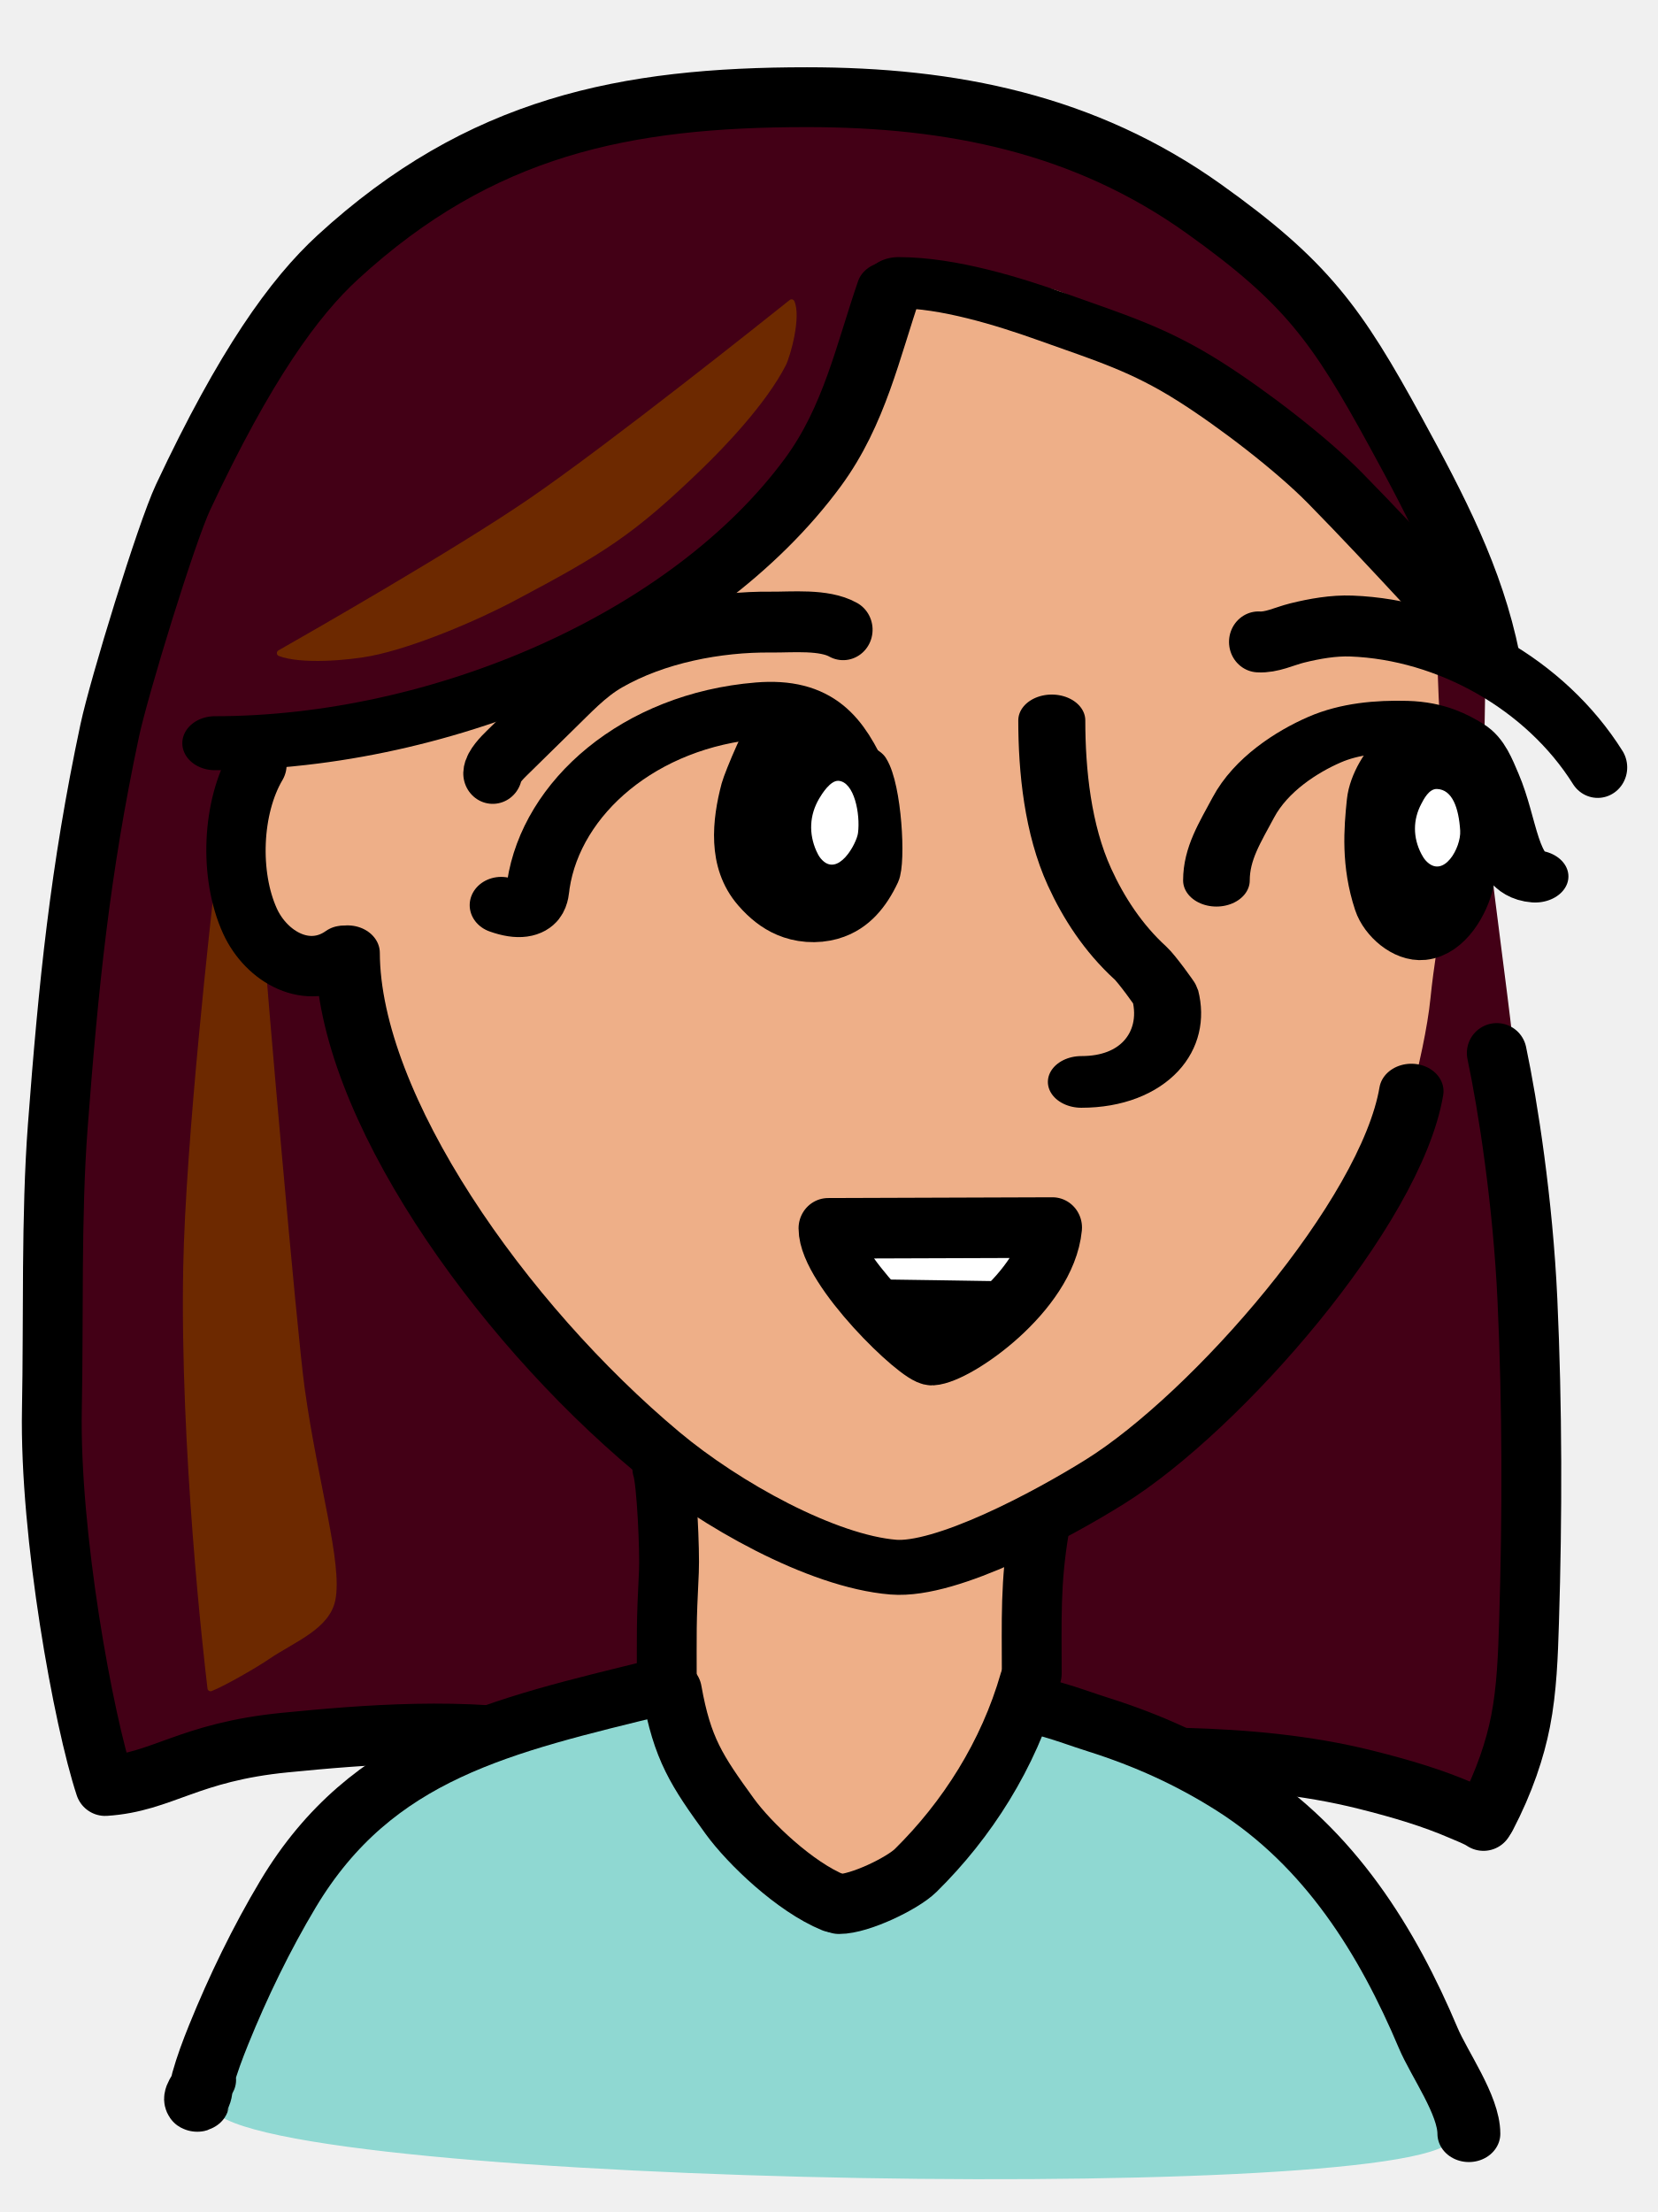
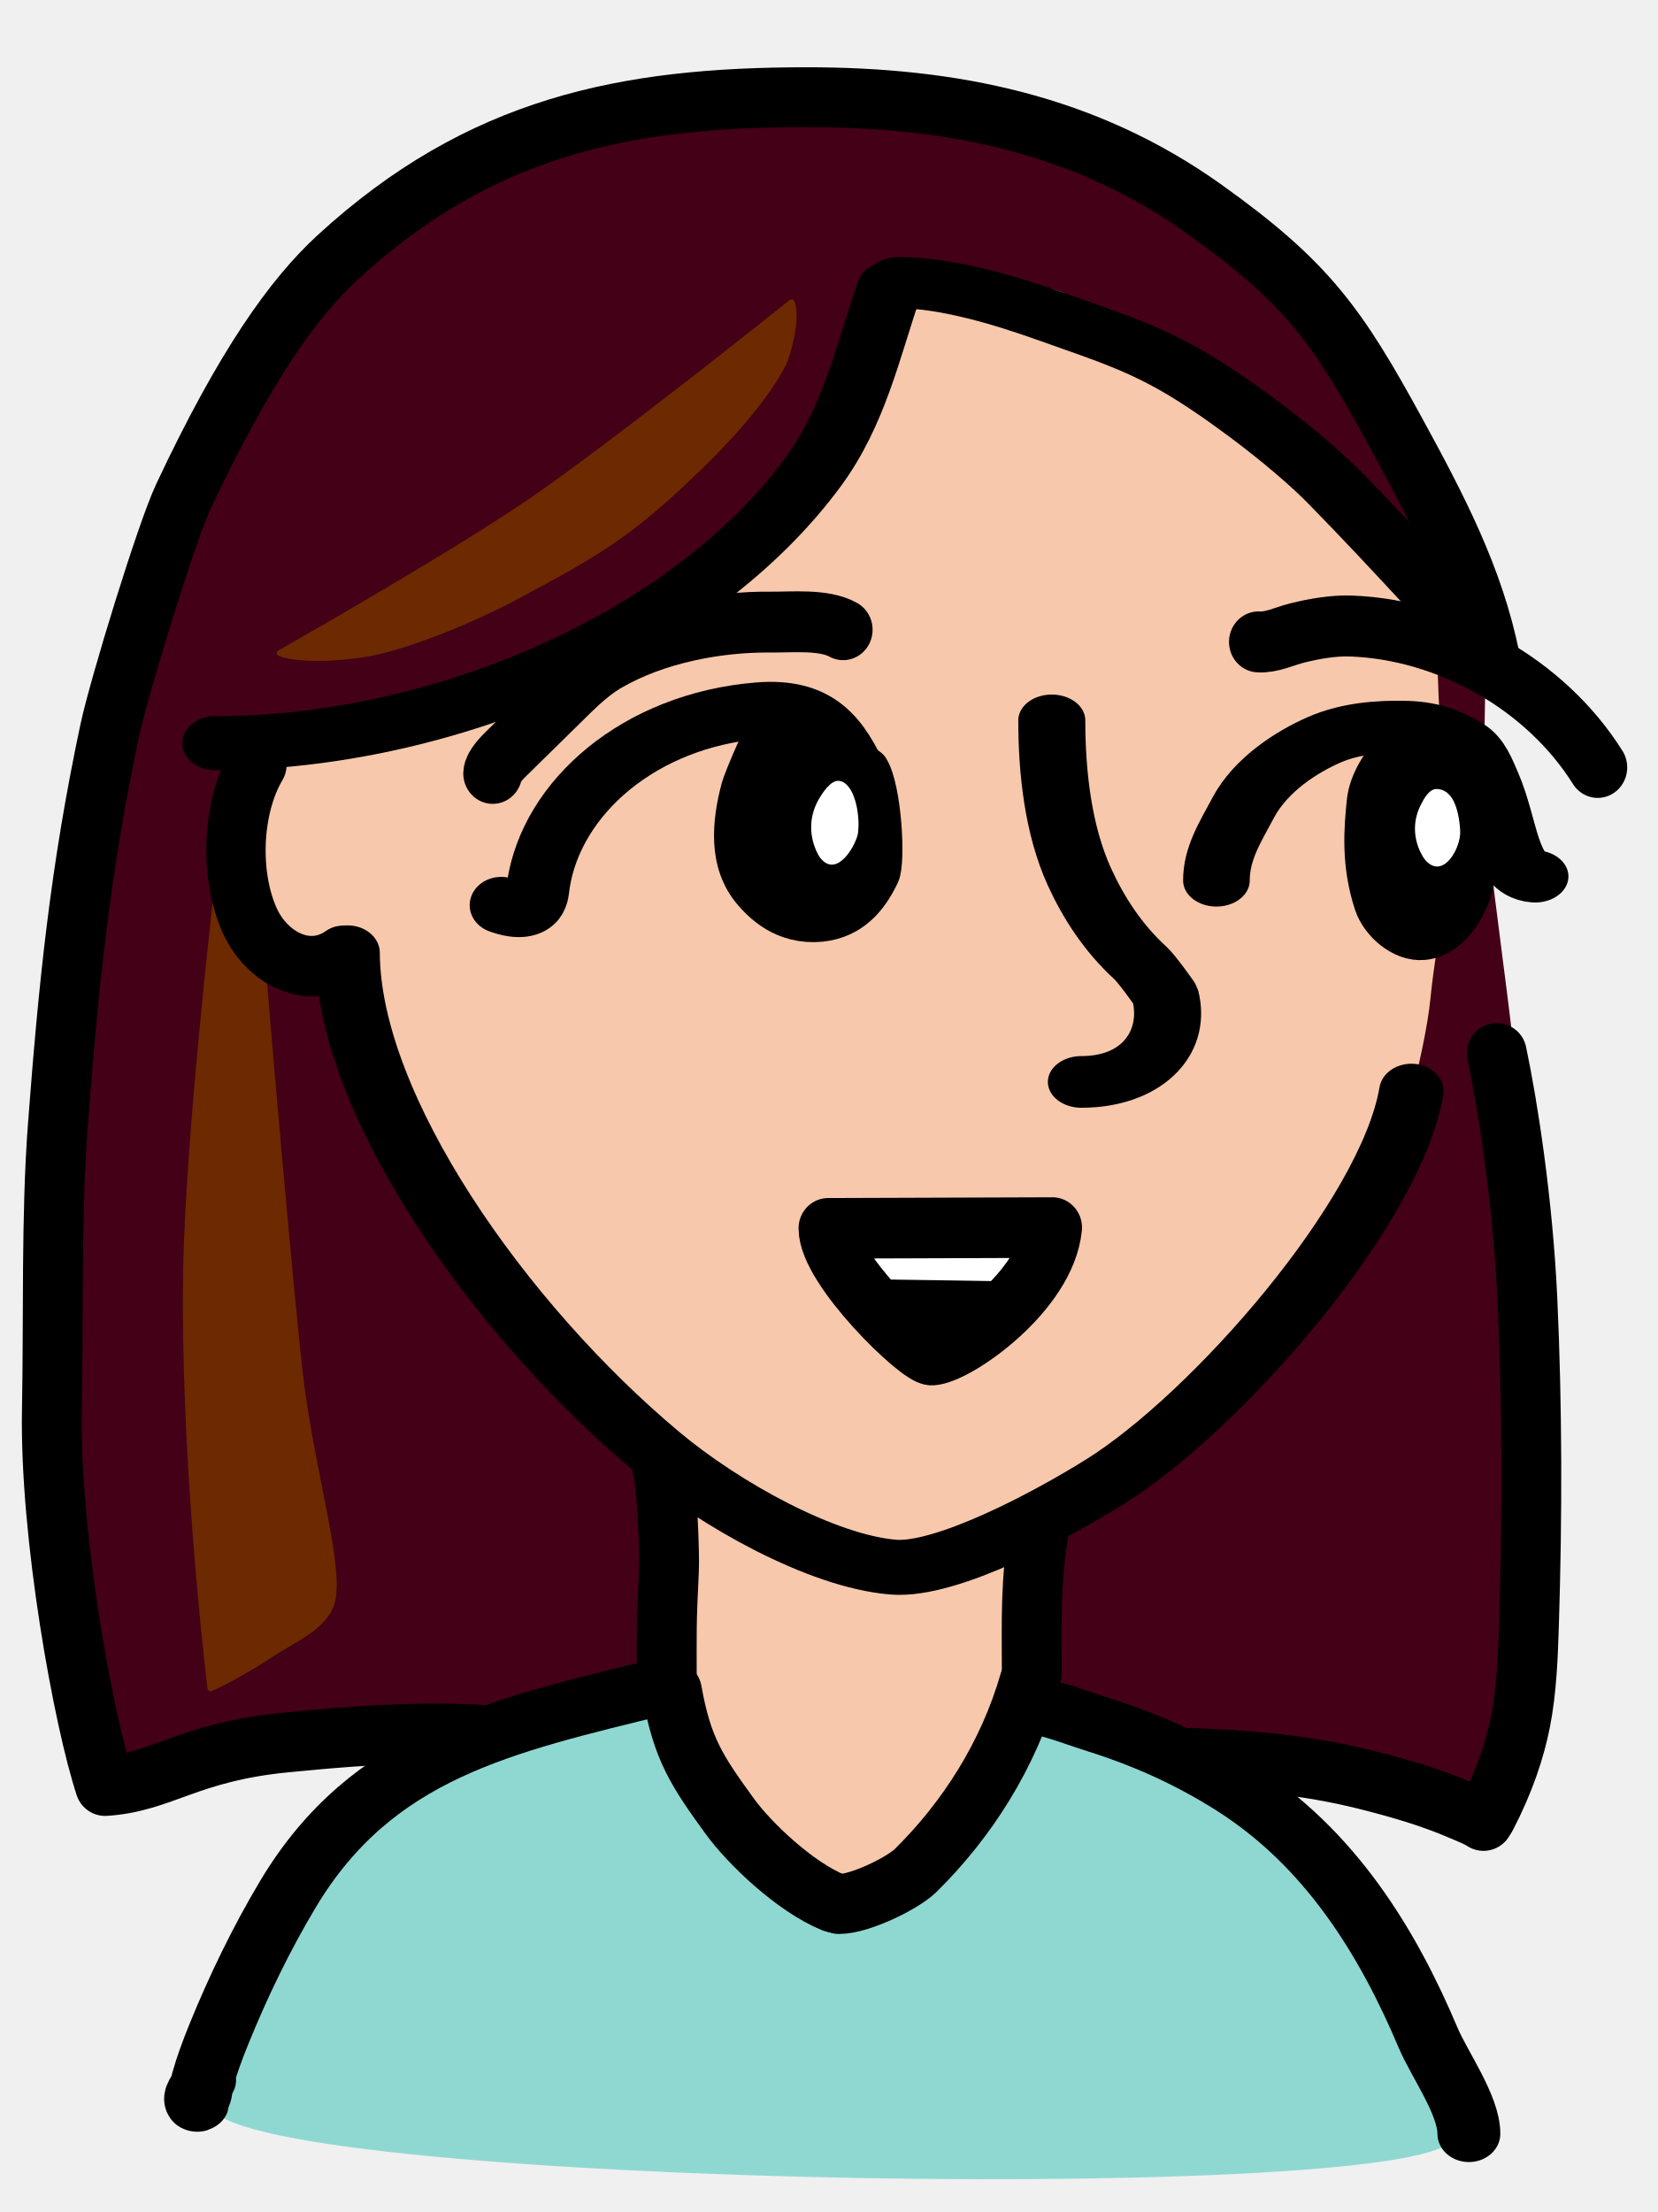
<svg xmlns="http://www.w3.org/2000/svg" width="100%" height="100%" viewBox="0 0 404 539" version="1.1" xml:space="preserve" style="fill-rule:evenodd;clip-rule:evenodd;stroke-linecap:round;stroke-linejoin:round;stroke-miterlimit:1.5;">
  <g id="Artboard1" transform="matrix(1,0,0,1,-426.842,-990.452)">
    <rect x="426.842" y="990.452" width="403.82" height="538.51" style="fill:none;" />
    <g transform="matrix(-1,0,0,1,2222.27,761.34)">
      <path d="M1433.28,428.231C1434.65,411.022 1432.22,386.804 1434.36,369.754C1436.11,355.78 1446.46,343.217 1451.77,330.475C1458.54,314.228 1475.03,294.75 1491.27,282.277C1503.94,272.543 1517.88,263.756 1532.81,261.094C1555.17,257.108 1559,255.943 1581.07,250.425C1592.22,247.639 1597.41,255.326 1608.3,251.722C1612.42,250.358 1617.35,248.546 1621.83,249.285C1634.97,251.456 1648.67,257.291 1661.49,261.283C1670.15,263.983 1678.9,263.864 1686.26,269.576C1697.12,278.003 1707.24,280.199 1713.51,292.006C1721.19,306.461 1733.88,311.867 1740.28,327.08C1753.01,357.341 1763.33,391.784 1770.63,423.825C1780.83,468.576 1781.49,524.92 1778.94,571.106C1778.01,587.884 1775.13,604.448 1775.13,621.309C1775.13,623.919 1777.71,662.32 1775.91,664.117C1775.47,664.558 1771.61,662.458 1770.92,662.383C1767.87,662.053 1764.57,662.383 1761.51,662.383C1746.38,662.383 1729.2,647.171 1714.1,648.569C1707.16,649.211 1700.88,653.693 1693.97,654.637C1680.39,656.493 1664.96,652.561 1651.66,655.885C1644.75,657.614 1638.76,661.385 1631.43,662.296C1598.43,666.393 1564.36,664.215 1531.05,664.215L1458.09,664.215C1451.27,664.215 1443.71,664.267 1437.21,665.697C1435.68,666.033 1433.38,667.73 1432.09,668.748C1431.81,668.975 1429.36,670.967 1429.31,670.883C1420.51,656.478 1421.83,638.851 1420.02,622.769C1417.49,600.478 1421.83,579.673 1424.32,557.923C1425.3,549.324 1424.85,520.769 1424.62,512.143C1424.13,494.178 1431.57,449.735 1433.28,428.231Z" style="fill:rgb(67,0,22);" />
      <g transform="matrix(1,0,0,1,6.27074,29.3229)">
        <path d="M1427.65,643.495C1429.12,642.507 1431.31,641.689 1433.2,640.876C1436.63,639.398 1440.16,638.121 1443.74,636.98C1447.91,635.651 1452.15,634.508 1456.37,633.45C1485.3,626.212 1515.98,628.183 1545.58,628.183" style="fill:none;stroke:black;stroke-width:14.58px;" />
      </g>
      <g transform="matrix(1,0,0,1,6.27074,29.3229)">
        <path d="M1644.17,628.656C1649.84,617.314 1642.27,626.874 1652.93,624.783C1675.49,620.359 1701.01,622.576 1719.64,624.399C1743.33,626.716 1749.61,634.089 1763.53,634.984C1768.81,619.006 1777.11,573.844 1776.51,543.145C1776.08,521.369 1776.73,496.034 1775.08,474.252C1772.47,439.852 1769.67,411.913 1762.43,377.851C1760.15,367.14 1748.66,329.727 1744.53,320.913C1729.42,288.725 1717.5,272.257 1706.82,262.452C1672.07,230.557 1636.81,223.471 1592.51,223.471C1557.21,223.471 1524.83,229.96 1495.81,250.659C1470.79,268.507 1463.36,278.908 1449.13,304.935C1438.78,323.859 1430.01,340.709 1426.04,360.35" style="fill:none;stroke:black;stroke-width:14.58px;" />
      </g>
      <g transform="matrix(0.942514,0,0,0.848585,88.518,100.198)">
        <path d="M1545.56,643.483C1551.35,659.47 1565.82,671.651 1575.37,685.503C1578.84,690.529 1581.22,697.542 1587.97,698.525C1590.01,698.82 1591.47,697.123 1592.76,695.83C1596.06,692.537 1598.41,688.564 1600.94,684.684C1603.64,680.529 1607.28,677.077 1609.92,672.969C1613.32,667.683 1616.03,661.993 1619.27,656.605C1621.87,652.267 1625.73,644.66 1631.02,642.901C1633.98,641.916 1637.27,641.83 1640,640.113C1641.35,639.264 1644.02,636.997 1645.77,637.511C1652.79,639.566 1659.73,643.945 1666.68,646.507C1675.01,649.577 1684.4,651.831 1692.12,656.333C1701.98,662.091 1709.65,670.881 1716.93,679.388C1721.49,684.719 1727.24,688.462 1730.65,694.793C1735.14,703.116 1737.23,712.789 1741.08,721.426C1744.27,728.607 1748.39,735.403 1752.21,742.223C1754.3,745.954 1754.95,751.068 1756.32,755.317C1763.95,779.018 1447.43,785.651 1435.8,766.563C1435.34,765.812 1433.98,766.507 1433.13,766.67C1433.04,766.687 1431.35,767.011 1431.34,766.969C1429.6,760.797 1432.53,752.432 1434.15,746.6C1437.02,736.316 1438.32,726.52 1443.8,717.145C1449.68,707.11 1454.46,694.98 1462.31,686.284C1470.95,676.717 1481.64,671.084 1491.98,663.81C1498.16,659.461 1503.33,654.128 1510.15,650.705C1513.41,649.073 1517.39,649.305 1520.73,647.798C1523.9,646.368 1526.28,643.545 1529.38,641.995C1532.64,640.357 1536.86,641.164 1540.36,640.956C1543.49,640.771 1546.31,639.766 1549.45,639.766" style="fill:rgb(143,216,210);" />
      </g>
      <g transform="matrix(-1,0,0,1,2219.08,-756.493)">
        <path d="M476.026,1200.51C476.074,1200.09 476.451,1199.8 476.868,1199.84C483.552,1200.79 487.504,1208.73 487.675,1211.46C488.455,1223.88 495.955,1309.85 497.885,1323.78C501.117,1347.1 507.143,1366.45 505.381,1375.46C503.984,1382.6 495.318,1385.69 489.132,1389.93C486.535,1391.72 478.493,1396.41 475.171,1397.69C474.958,1397.75 474.73,1397.71 474.546,1397.59C474.362,1397.47 474.241,1397.27 474.214,1397.05C473.328,1389.66 467.486,1338.82 468.297,1294.59C468.867,1263.5 475.216,1207.54 476.026,1200.51Z" style="fill:rgb(109,41,0);" />
      </g>
      <g transform="matrix(-0.99985,0.0173458,0.0173458,0.99985,2195.33,-759.098)">
        <path d="M610.648,1050.89C610.81,1050.75 611.021,1050.69 611.23,1050.72C611.439,1050.74 611.628,1050.86 611.752,1051.03C613.642,1054.83 611.047,1064.66 609.968,1066.85C605.296,1076.33 595.345,1087.04 589.853,1092.53C573.605,1108.78 566.417,1113.41 544.959,1125.27C535.649,1130.42 520.479,1137.16 510.115,1139.38C504.814,1140.51 493.142,1141.78 487.615,1139.74C487.369,1139.61 487.21,1139.36 487.201,1139.09C487.192,1138.81 487.334,1138.55 487.571,1138.41C494.615,1134.24 530.179,1113.09 547.931,1100.47C567.252,1086.75 605.258,1055.35 610.648,1050.89Z" style="fill:rgb(109,41,0);" />
      </g>
      <g transform="matrix(1,0,0,1,4.08143,27.827)">
-         <path d="M1440.87,352.926C1442.88,340.87 1450.1,342.056 1457.46,332.595C1465.22,322.631 1476.49,310.44 1485.48,301.448C1499.41,287.522 1513.73,281.87 1531.25,273.112C1541.29,268.094 1547.86,275.146 1558.17,271.588C1562.59,270.062 1568.7,267.218 1572.79,271.43C1575.06,273.77 1578.04,271.441 1578.55,274.495C1579.89,282.433 1578.61,289.63 1582.42,297.213C1588.2,308.71 1596.85,318.593 1603.36,329.573C1610.08,340.926 1615.34,339.358 1626.78,346.528C1639.85,354.717 1651.17,361.353 1665.48,366.692C1675.12,370.288 1684.37,375.33 1694.39,378.012C1701.71,379.971 1709.25,382.783 1716.77,383.807C1718.24,384.007 1723.39,383.605 1724.43,384.672C1725.95,386.237 1728.21,389.116 1729.02,390.713C1734.33,401.157 1730.83,431.766 1719.91,438.886C1716.61,441.039 1710.67,429.726 1707.77,431.778C1703.7,434.65 1710.79,435.736 1710.05,440.675C1708.97,447.874 1704.53,454.203 1703.61,461.615C1703.13,465.458 1704.56,470.723 1703.09,474.306C1700.03,481.77 1695.41,473.06 1691.44,480.169C1688.49,485.467 1688.26,490.76 1686.03,496.086C1682.85,503.665 1676.63,510.559 1672.58,517.459C1664.71,530.859 1654.08,541.631 1641.8,551.183C1637.79,554.306 1633.73,557.902 1629.76,561.047C1628.49,562.052 1627.82,596.242 1628.69,598.722C1629.02,599.658 1628.18,614.616 1622.67,623.286C1617.02,632.198 1612.17,631.975 1607.49,640.076C1598.54,655.569 1598.74,660.692 1586.5,659.342C1575.18,658.094 1554.92,640.69 1546.12,622.286C1538.26,605.863 1541.31,588.242 1539.99,586.914C1532.63,579.481 1532.58,568.608 1522.93,565.383C1515.23,562.81 1502.97,553.198 1496.08,548.502C1475.71,534.615 1463.73,510.689 1453.69,488.203C1451.26,482.762 1444.18,458.816 1442.75,444.449C1441.2,428.82 1437.28,416.351 1439.68,387.262C1441.82,361.42 1440.87,352.926 1440.87,352.926Z" style="fill:rgb(238,175,136);" />
+         <path d="M1440.87,352.926C1442.88,340.87 1450.1,342.056 1457.46,332.595C1465.22,322.631 1476.49,310.44 1485.48,301.448C1499.41,287.522 1513.73,281.87 1531.25,273.112C1541.29,268.094 1547.86,275.146 1558.17,271.588C1562.59,270.062 1568.7,267.218 1572.79,271.43C1575.06,273.77 1578.04,271.441 1578.55,274.495C1579.89,282.433 1578.61,289.63 1582.42,297.213C1588.2,308.71 1596.85,318.593 1603.36,329.573C1610.08,340.926 1615.34,339.358 1626.78,346.528C1639.85,354.717 1651.17,361.353 1665.48,366.692C1675.12,370.288 1684.37,375.33 1694.39,378.012C1701.71,379.971 1709.25,382.783 1716.77,383.807C1718.24,384.007 1723.39,383.605 1724.43,384.672C1725.95,386.237 1728.21,389.116 1729.02,390.713C1734.33,401.157 1730.83,431.766 1719.91,438.886C1716.61,441.039 1710.67,429.726 1707.77,431.778C1703.7,434.65 1710.79,435.736 1710.05,440.675C1708.97,447.874 1704.53,454.203 1703.61,461.615C1703.13,465.458 1704.56,470.723 1703.09,474.306C1700.03,481.77 1695.41,473.06 1691.44,480.169C1688.49,485.467 1688.26,490.76 1686.03,496.086C1682.85,503.665 1676.63,510.559 1672.58,517.459C1664.71,530.859 1654.08,541.631 1641.8,551.183C1637.79,554.306 1633.73,557.902 1629.76,561.047C1628.49,562.052 1627.82,596.242 1628.69,598.722C1629.02,599.658 1628.18,614.616 1622.67,623.286C1617.02,632.198 1612.17,631.975 1607.49,640.076C1598.54,655.569 1598.74,660.692 1586.5,659.342C1575.18,658.094 1554.92,640.69 1546.12,622.286C1538.26,605.863 1541.31,588.242 1539.99,586.914C1532.63,579.481 1532.58,568.608 1522.93,565.383C1515.23,562.81 1502.97,553.198 1496.08,548.502C1475.71,534.615 1463.73,510.689 1453.69,488.203C1451.26,482.762 1444.18,458.816 1442.75,444.449C1441.2,428.82 1437.28,416.351 1439.68,387.262C1441.82,361.42 1440.87,352.926 1440.87,352.926Z" style="fill:rgb(247,200,171);" />
      </g>
      <g transform="matrix(0.963057,0,0,0.99582,58.3131,38.0654)">
        <g transform="matrix(1.10181,0,0,1.23297,-162.866,-130.969)">
          <path d="M1549.5,516.672C1548.83,515.558 1548.47,514.334 1548.11,513.089C1547.99,512.657 1547.88,512.221 1547.76,511.787C1547.35,510.315 1546.41,508.188 1548.26,507.229C1548.6,507.048 1549.04,506.951 1549.43,506.894C1550.05,506.803 1550.69,506.789 1551.32,506.777C1552.16,506.761 1553,506.777 1553.85,506.777L1558.81,506.777C1563.37,506.777 1567.94,506.664 1572.49,506.924C1574.71,507.051 1576.91,507.476 1579.12,507.747C1581.07,507.987 1583.03,508.185 1584.96,508.551C1585.99,508.746 1587.07,508.851 1588.02,509.322C1588.88,509.742 1588.95,510.719 1589.07,511.574C1589.2,512.54 1589.32,513.491 1589.35,514.466C1589.38,515.456 1589.65,516.439 1589.95,517.381C1590.09,517.818 1590.49,518.27 1590.39,518.758C1590.26,519.421 1588.86,519.573 1588.37,519.637C1588.13,519.668 1587.89,519.691 1587.65,519.709C1585.92,519.839 1584.18,519.821 1582.45,519.605C1581.09,519.435 1579.75,519.071 1578.38,518.969C1576.39,518.822 1574.33,518.722 1572.34,518.887C1570.37,519.051 1568.42,519.415 1566.44,519.538C1563.84,519.7 1561.02,519.884 1558.43,519.531C1555.96,519.195 1553.53,518.613 1551.07,518.25C1550.13,518.111 1549.11,517.876 1548.16,517.876" style="fill:white;" />
        </g>
        <g transform="matrix(1.08847,0,0,1.07866,-140.105,-33.7538)">
          <path d="M1541.2,487.624C1542.63,502.114 1563.38,516.235 1569.22,516.556C1572.25,516.722 1593.35,496.787 1593.35,487.798L1541.2,487.624Z" style="fill:none;stroke:black;stroke-width:13.74px;" />
        </g>
        <g transform="matrix(1,0,0,1,-3.55878,-10.2349)">
          <path d="M1547.65,515.64C1556.15,515.64 1586.08,515.002 1586.21,515.213C1586.41,515.535 1586.16,516.586 1586.11,516.917C1585.86,518.51 1587.46,521.199 1587.09,522.766C1586.79,524.043 1586.44,525.294 1586.12,526.56C1586.03,526.935 1586.11,527.473 1585.81,527.772C1584.94,528.634 1583.88,528.81 1582.74,529.187C1578.54,530.579 1574.81,530.874 1570.35,530.874C1568.83,530.874 1566.95,531.152 1565.43,530.823C1562.6,530.209 1559.76,529.583 1556.94,528.936C1556.12,528.749 1555.06,528.12 1554.25,528.12" />
        </g>
      </g>
      <g transform="matrix(0.669928,0,0,0.601653,533.973,198.787)">
        <path d="M1570.83,366.465C1578.52,347.32 1586.29,336.321 1607.04,338.216C1650.32,342.17 1682.32,373.329 1687.14,408.796C1687.56,411.871 1687.26,422.322 1700.67,416.995" style="fill:none;stroke:black;stroke-width:22.9px;" />
      </g>
      <g transform="matrix(0.625822,0,0,0.392193,603.685,270.198)">
        <path d="M1572.3,371.327C1567.14,384.34 1565.49,430.839 1568.03,439.553C1576.14,467.364 1589.94,477.912 1604.53,451.184C1614.97,432.052 1612.96,405.044 1609.52,384.325C1608.51,378.241 1599.46,343.707 1597.27,343.707" style="stroke:black;stroke-width:27.92px;" />
      </g>
      <g transform="matrix(0.664634,-0.0763885,0.0857892,0.429605,507.518,383.453)">
        <path d="M1583.17,365.122C1577.45,364.839 1572.99,382.077 1572.48,392.789C1572.19,398.636 1576.46,419.453 1583.98,409.36C1584.84,408.207 1585.56,406.731 1586.13,405.425C1590.13,396.291 1591.16,385.996 1588.88,376.265C1588.25,373.561 1586.15,365.27 1583.17,365.122Z" style="fill:white;" />
      </g>
      <g transform="matrix(0.795952,0,0,0.613664,352.451,198.381)">
        <path d="M1490.88,336.13C1490.88,356.174 1489.05,379.43 1482.39,398.335C1478.1,410.529 1472.09,422.593 1463.71,432.5C1461.85,434.693 1456.23,444.779 1456.14,445.274C1452.49,463.755 1462.91,479.68 1481.82,479.68" style="fill:none;stroke:black;stroke-width:20.52px;" />
      </g>
      <g transform="matrix(0.930672,0,0,0.794914,118.721,115.068)">
        <path d="M1710.58,435.559C1710.46,482.016 1670.99,547.953 1629.56,588.516C1613.02,604.711 1586.33,622.068 1567.7,623.853C1553.8,625.186 1526.32,607.927 1512.27,597.652C1483.04,576.286 1437.46,515.278 1432.06,477.967" style="fill:none;stroke:black;stroke-width:16.85px;" />
      </g>
      <g transform="matrix(0.99438,0,0,0.823841,15.1083,103.667)">
        <path d="M1572.41,237.587C1577.7,256.074 1580.96,275.201 1591.14,291.924C1620.47,340.087 1681.54,372.09 1737.72,372.09" style="fill:none;stroke:black;stroke-width:15.97px;" />
      </g>
      <g transform="matrix(0.704815,0,0,0.737785,431.112,143.226)">
        <path d="M1451.45,367.034C1455.37,369.827 1459.42,376.389 1459.98,381.52C1460.97,390.621 1461.86,401.425 1457.63,413.665C1455.97,418.479 1449.66,423.964 1443.74,423.37C1436.07,422.599 1430.75,413.649 1429.16,406.986C1426.55,396 1429.3,382.779 1432.67,372.213C1438.11,355.201 1447.74,364.396 1451.45,367.034Z" style="stroke:black;stroke-width:20.21px;" />
      </g>
      <g transform="matrix(0.953598,0.227298,-0.231862,0.972749,173.831,-338.619)">
        <path d="M1715.55,422.221C1725.42,426.111 1734.09,418.218 1736,408.716C1738.41,396.659 1733.85,380.681 1725.28,371.976" style="fill:none;stroke:black;stroke-width:14.73px;" />
      </g>
      <g transform="matrix(1.10925,0,0,0.868268,-150.1,95.7977)">
        <path d="M1416.67,399.501C1423.29,398.866 1423.28,384.803 1427.28,372.9C1428.55,369.133 1429.91,364.489 1432.69,362.357C1435.31,360.345 1438.89,357.757 1444.94,357.55C1451.12,357.337 1457.43,358.059 1462.94,361.124C1468.99,364.481 1476.9,370.896 1480.77,380.162C1483.66,387.097 1486.68,393.041 1486.68,400.636" style="fill:none;stroke:black;stroke-width:14.64px;" />
      </g>
      <g transform="matrix(0.650938,-0.043983,0.0617713,0.413865,392.159,339.885)">
        <path d="M1583.17,365.122C1577.45,364.839 1574.05,375.279 1572.26,388.45C1570.92,398.322 1575.72,417.568 1583.23,407.476C1584.09,406.323 1584.82,404.847 1585.39,403.54C1589.39,394.406 1590.42,384.112 1588.14,374.381C1587.51,371.677 1586.15,365.27 1583.17,365.122Z" style="fill:white;" />
      </g>
      <g transform="matrix(1,0,0,0.758434,6.27074,119.207)">
        <path d="M1570.19,235.73C1558.07,235.73 1543.35,241.749 1532.67,246.775C1518.32,253.528 1509.2,257.158 1496.94,267.372C1486.33,276.214 1472,290.734 1463.79,301.758C1455.84,312.435 1448.06,323.427 1440.42,334.297C1437.47,338.493 1436.29,343.643 1432.68,347.247" style="fill:none;stroke:black;stroke-width:16.43px;" />
      </g>
      <path d="M1542.2,601.71C1544.4,614.768 1544,623.929 1544,636.932" style="fill:none;stroke:black;stroke-width:14.58px;" />
      <path d="M1544.55,638.873C1549.68,656.756 1559.79,672.582 1572.31,684.906C1575.48,688.018 1585.86,693.075 1590.97,693.075" style="fill:none;stroke:black;stroke-width:14.58px;" />
      <path d="M1592.36,692.699C1601.67,688.898 1612.8,678.297 1617.6,671.674C1625.63,660.605 1629.18,655.288 1631.69,641.144" style="fill:none;stroke:black;stroke-width:14.58px;" />
      <g transform="matrix(0.942514,0,0,0.848585,88.518,100.198)">
        <path d="M1544.08,640.767C1545.66,640.767 1539.58,642.657 1538.88,642.877C1534.9,644.125 1531.1,645.727 1527.17,647.103C1514.36,651.594 1502.81,657.403 1491.7,665.243C1467.09,682.601 1452.25,709.502 1441.76,737.097C1438.88,744.681 1431.24,756.373 1431.24,764.618" style="fill:none;stroke:black;stroke-width:16.26px;" />
      </g>
      <g transform="matrix(0.942514,0,0,0.848585,88.518,100.198)">
        <path d="M1640.66,636.37C1681.41,647.487 1714.78,655.43 1736.53,695.746C1743.43,708.546 1749.51,722.525 1754.49,736.19C1756.1,740.623 1757.47,744.693 1758.56,749.013C1758.96,750.582 1758.88,752.501 1759.48,753.991C1759.54,754.128 1759.8,756.358 1760.12,755.837C1761.35,753.862 1758.9,751.347 1758.11,749.162" style="fill:none;stroke:black;stroke-width:16.26px;" />
      </g>
      <g transform="matrix(1,0,0,1,6.27074,29.3229)">
        <path d="M1427,642.458C1422.5,633.839 1419.93,625.943 1418.61,619.197C1417.08,611.392 1416.79,602.953 1416.55,595.029C1415.74,569.084 1415.75,542.532 1416.94,516.606C1418.03,492.774 1421.69,469.245 1424.41,456.381" style="fill:none;stroke:black;stroke-width:14.58px;" />
      </g>
      <g transform="matrix(0.96617,-0.0608897,0.0589391,0.998145,26.0997,151.224)">
        <path d="M1406.88,351.203C1421.23,331.786 1446.52,320.006 1470.88,320.59C1475.39,320.698 1480.13,321.807 1484.42,323.12C1487.55,324.077 1490.66,325.874 1493.98,325.874" style="fill:none;stroke:black;stroke-width:14.85px;" />
      </g>
      <g transform="matrix(0.967466,-0.0321362,0.0311067,0.999483,43.0315,105.103)">
        <path d="M1588.39,328.67C1593.3,326.203 1601.35,327.279 1606.53,327.392C1620.13,327.686 1635.55,331.067 1647.36,338.14C1652.6,341.278 1656.54,345.79 1660.81,350.053C1664.6,353.841 1668.31,357.705 1672.1,361.493C1673.09,362.478 1675.43,364.95 1675.43,366.501" style="fill:none;stroke:black;stroke-width:14.83px;" />
      </g>
      <path d="M1634.04,586.836C1632.91,590.166 1632.2,607.372 1632.42,611.927C1633.09,625.522 1632.94,626.092 1632.94,639.714" style="fill:none;stroke:black;stroke-width:14.58px;" />
    </g>
  </g>
</svg>
